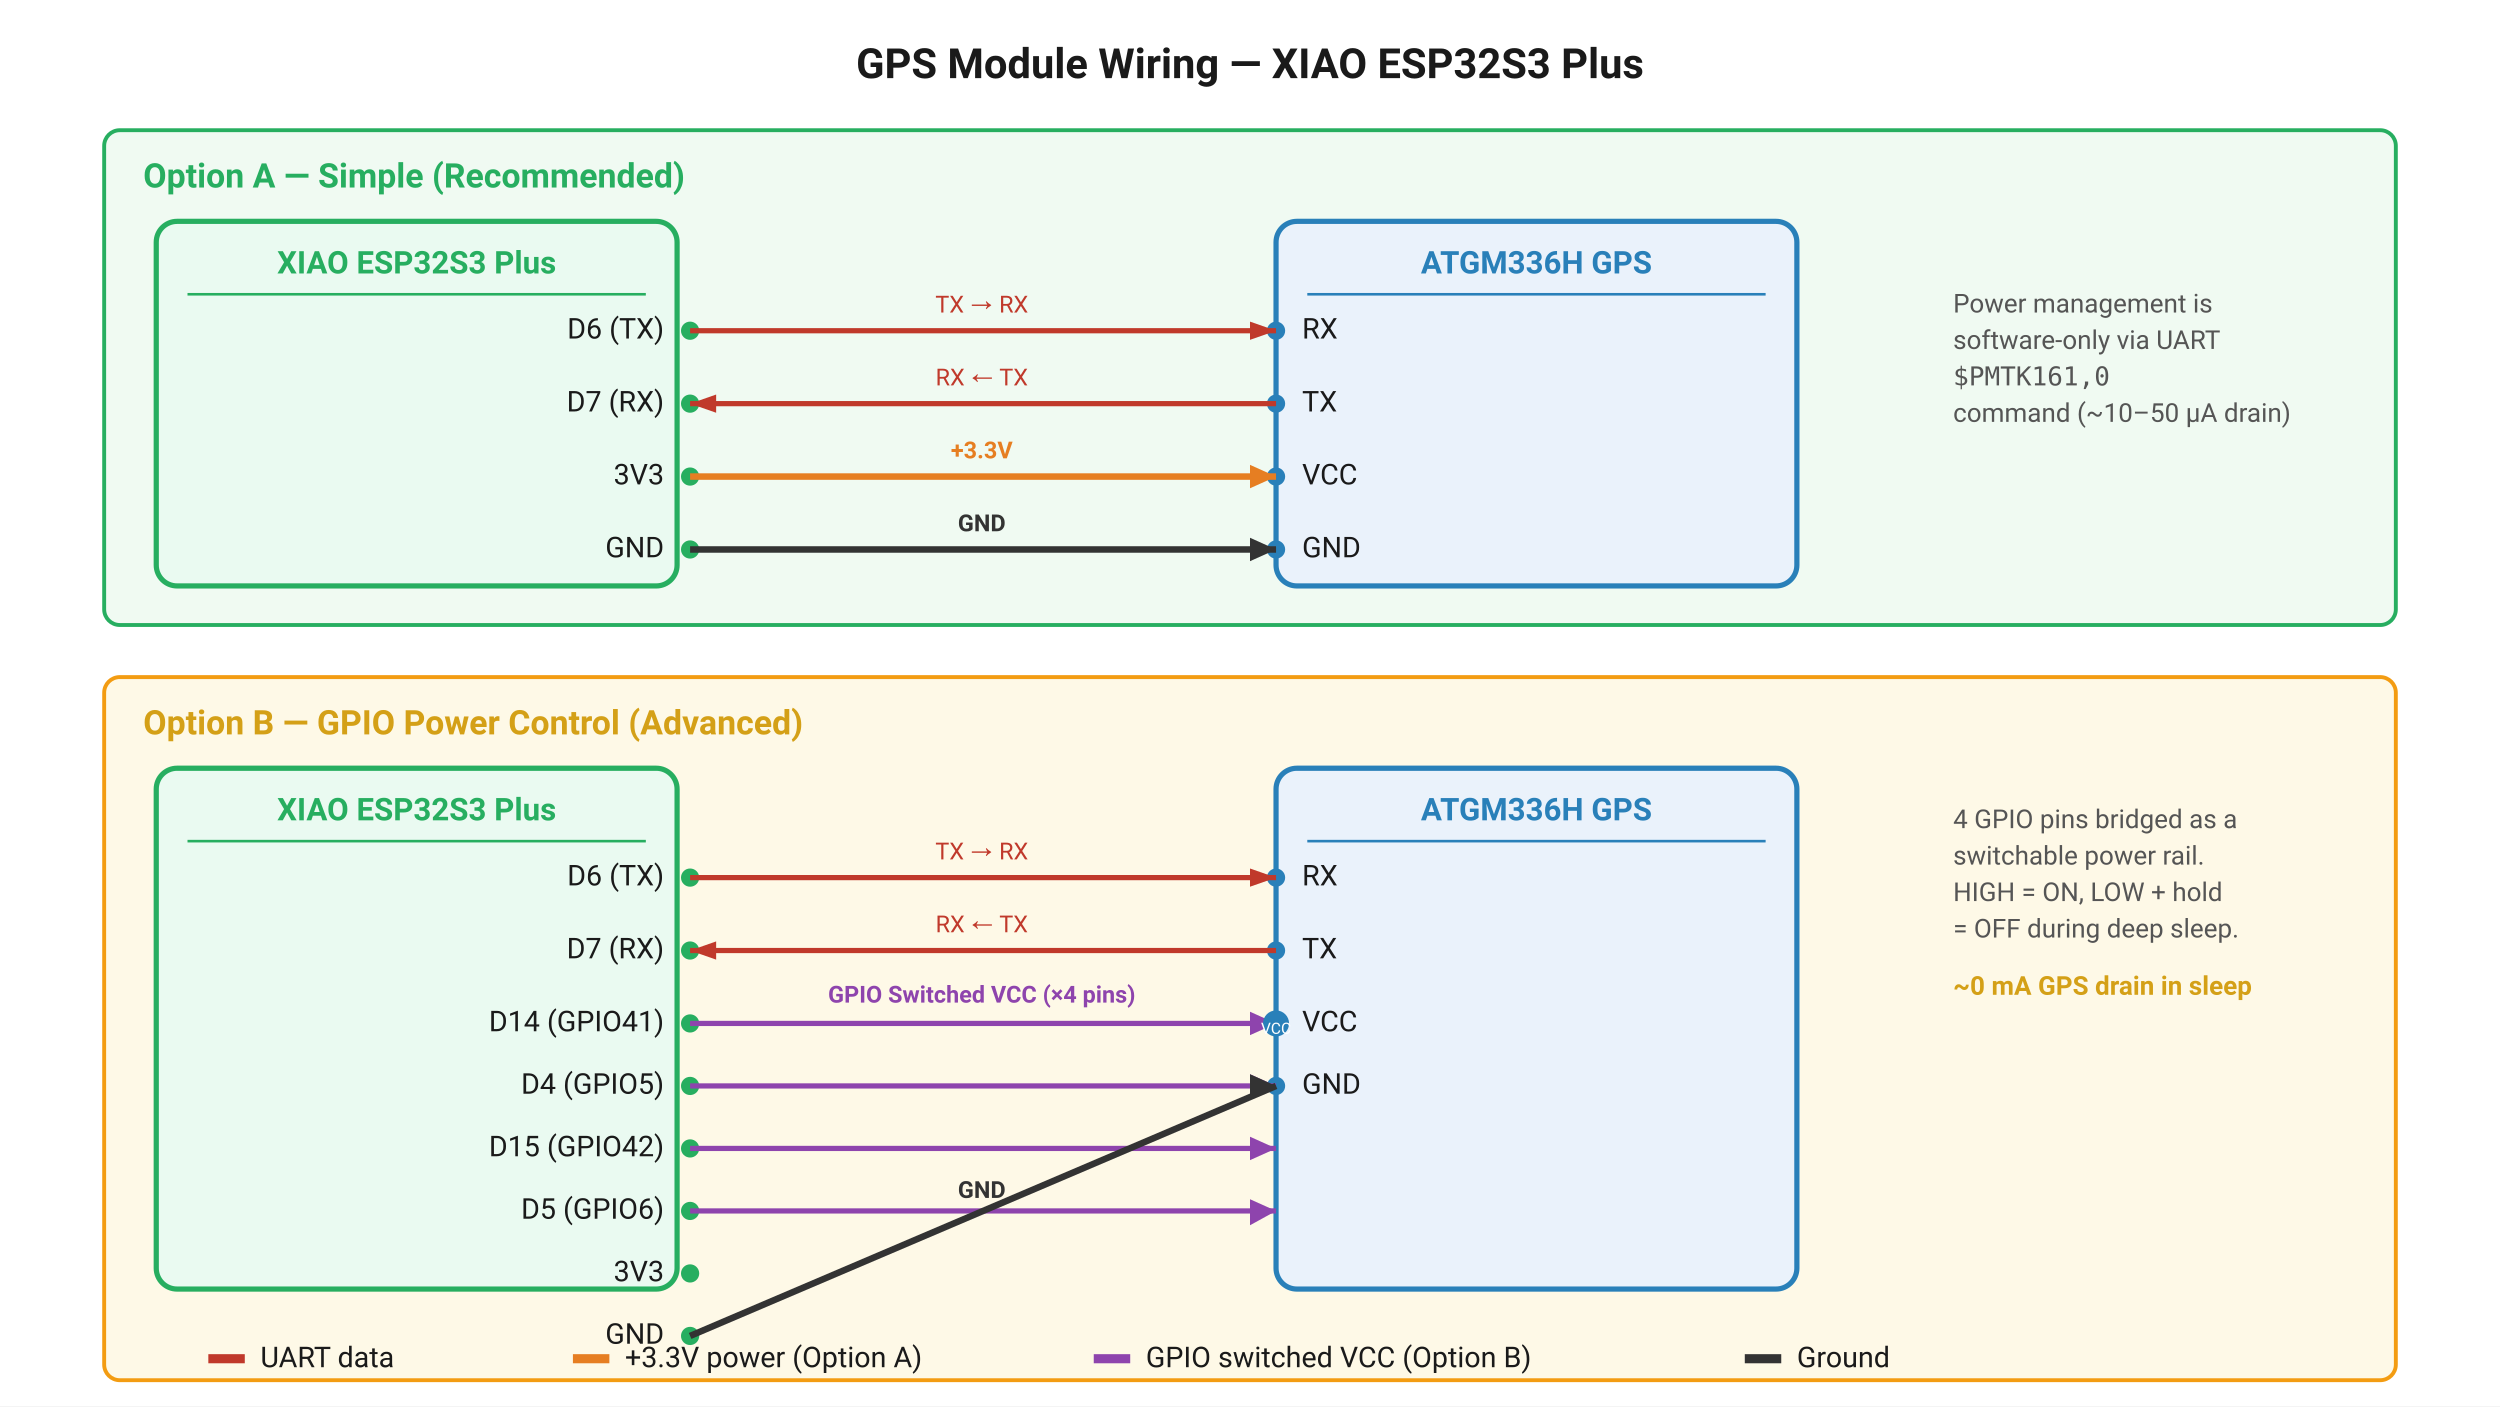
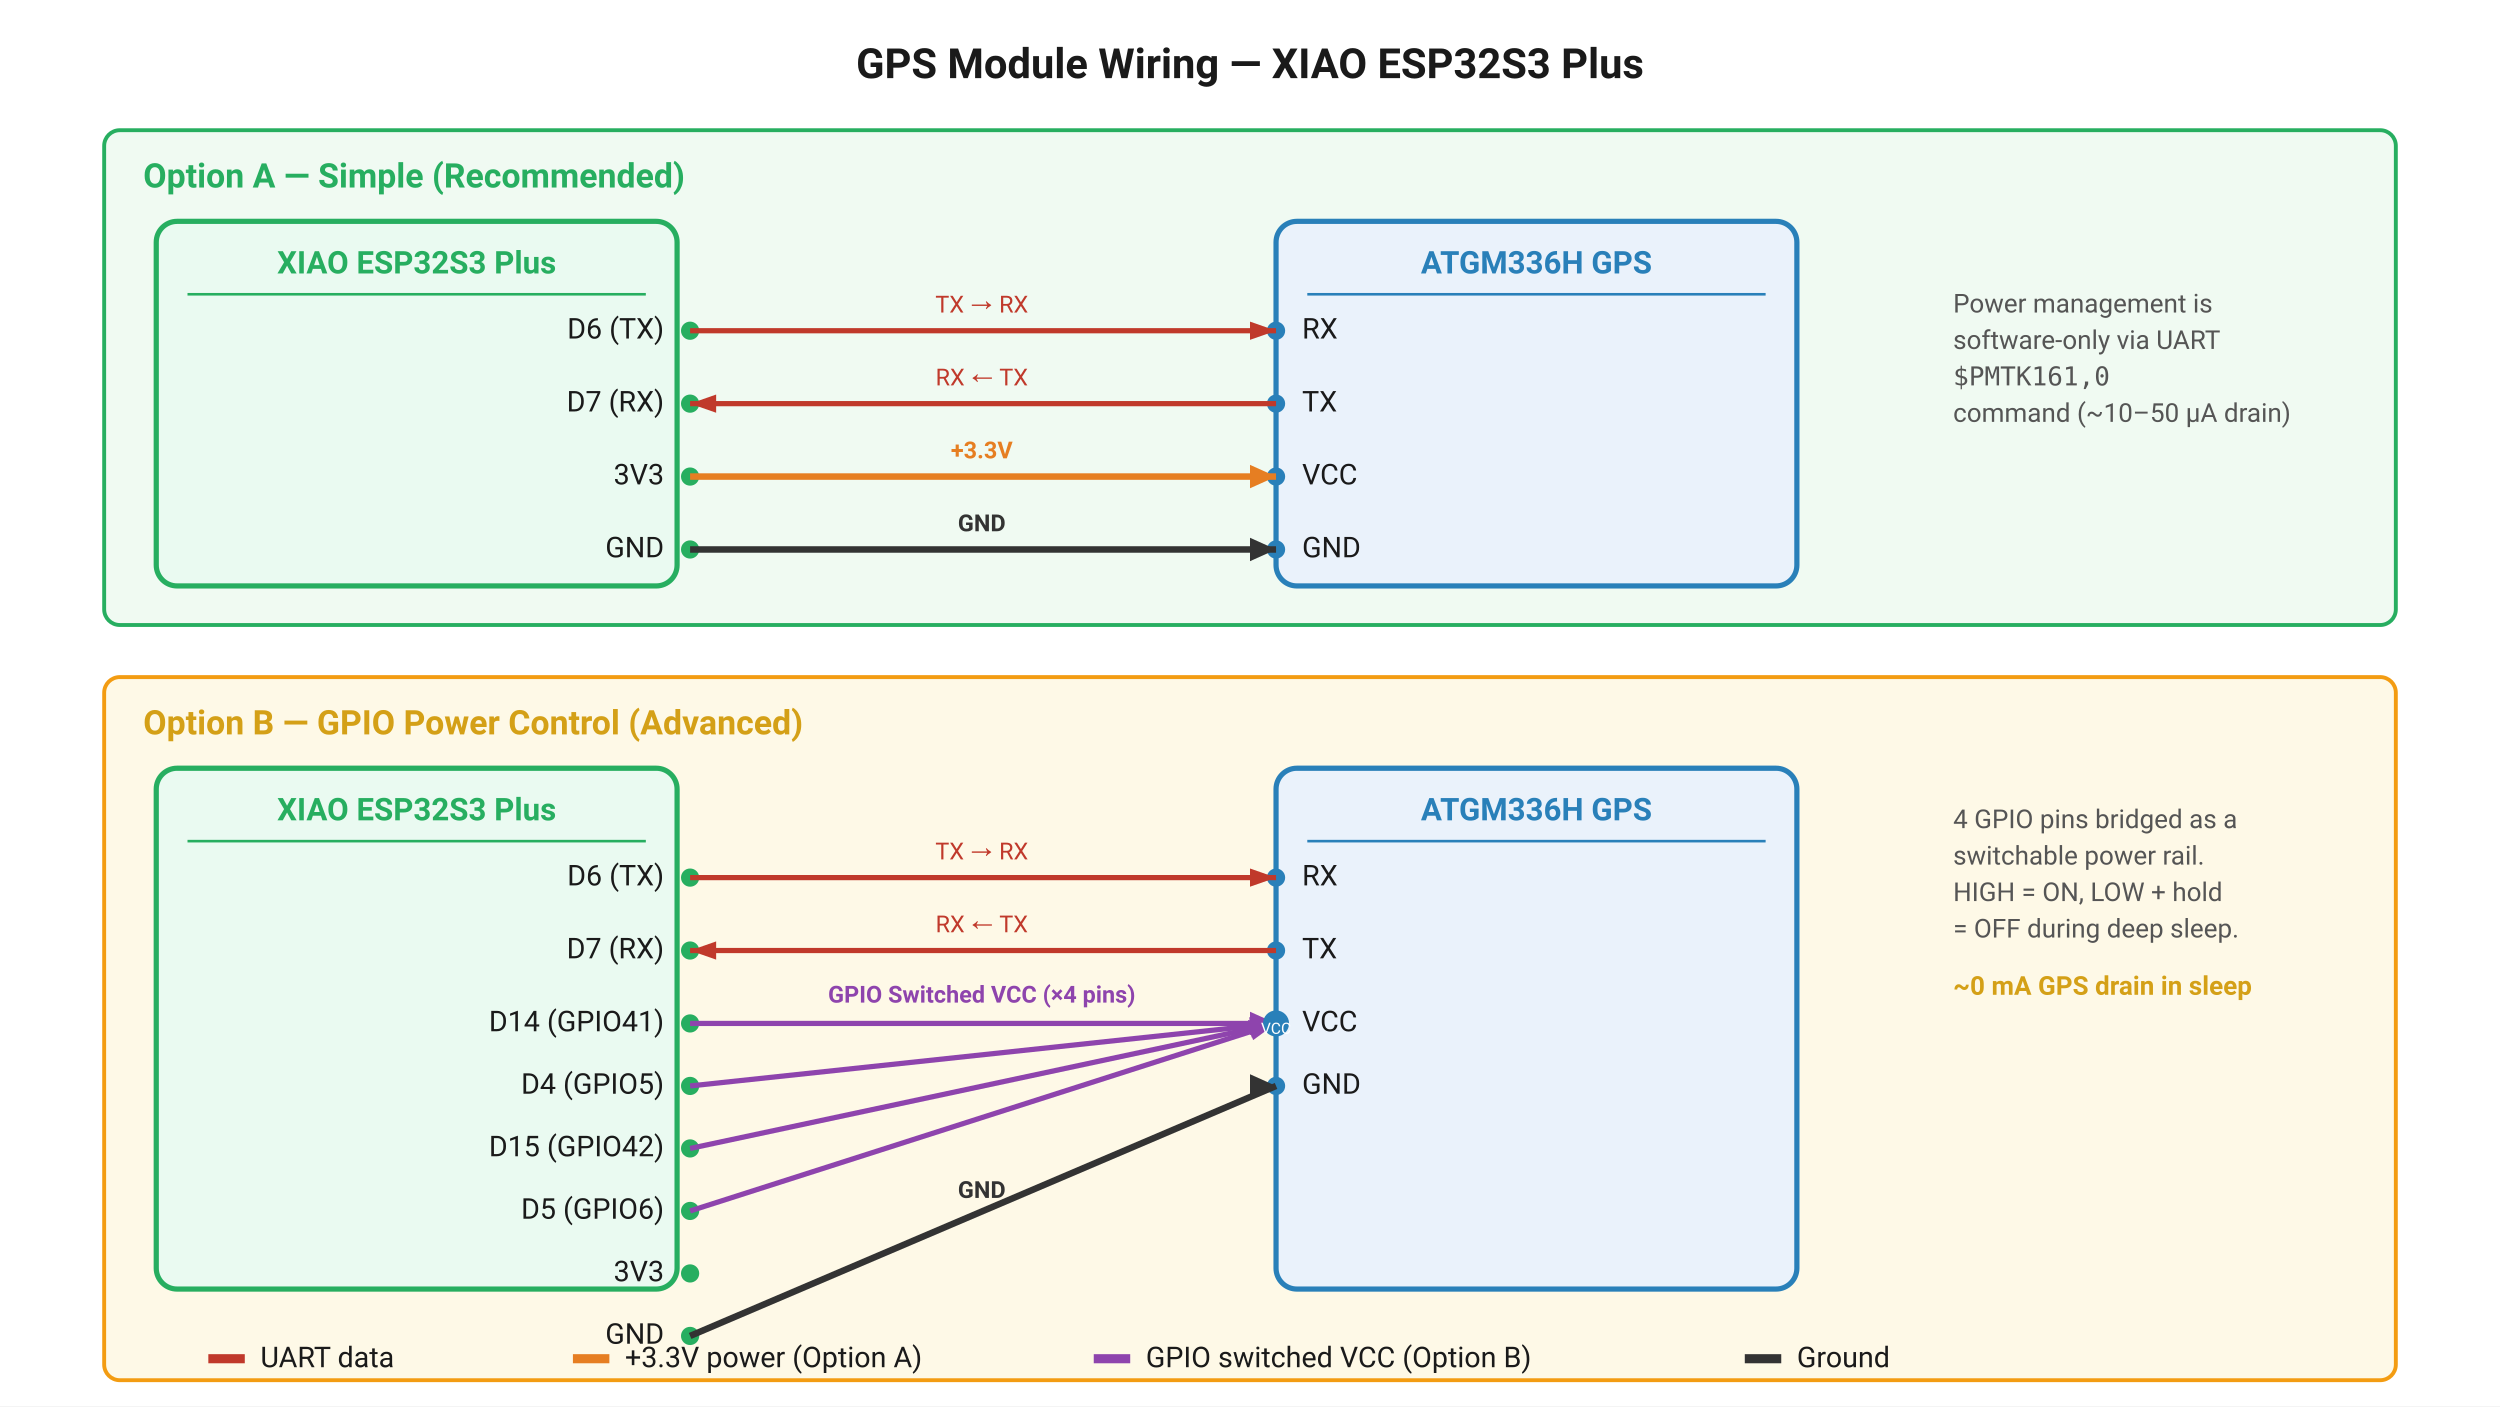
<svg xmlns="http://www.w3.org/2000/svg" viewBox="0 0 960 540" font-family="-apple-system, BlinkMacSystemFont, 'Segoe UI', Roboto, Helvetica, Arial, sans-serif">
  <rect width="960" height="540" fill="#ffffff" />
  <text x="480" y="30" text-anchor="middle" font-size="16" font-weight="700" fill="#1a1a1a">GPS Module Wiring — XIAO ESP32S3 Plus</text>
  <rect x="40" y="50" width="880" height="190" rx="6" fill="#f0faf2" stroke="#27ae60" stroke-width="1.5" />
  <text x="55" y="72" font-size="13" font-weight="700" fill="#27ae60">Option A — Simple (Recommended)</text>
  <rect x="60" y="85" width="200" height="140" rx="8" fill="#eafaf1" stroke="#27ae60" stroke-width="2" />
  <text x="160" y="105" text-anchor="middle" font-size="12" font-weight="700" fill="#27ae60">XIAO ESP32S3 Plus</text>
  <line x1="72" y1="113" x2="248" y2="113" stroke="#27ae60" stroke-width="1" />
  <g font-size="11" fill="#1a1a1a">
    <text x="255" y="130" text-anchor="end">D6 (TX)</text>
    <text x="255" y="158" text-anchor="end">D7 (RX)</text>
    <text x="255" y="186" text-anchor="end">3V3</text>
    <text x="255" y="214" text-anchor="end">GND</text>
  </g>
  <g fill="#27ae60">
    <circle cx="265" cy="127" r="3.5" />
    <circle cx="265" cy="155" r="3.5" />
    <circle cx="265" cy="183" r="3.5" />
    <circle cx="265" cy="211" r="3.5" />
  </g>
  <rect x="490" y="85" width="200" height="140" rx="8" fill="#eaf2fb" stroke="#2980b9" stroke-width="2" />
  <text x="590" y="105" text-anchor="middle" font-size="12" font-weight="700" fill="#2980b9">ATGM336H GPS</text>
  <line x1="502" y1="113" x2="678" y2="113" stroke="#2980b9" stroke-width="1" />
  <g font-size="11" fill="#1a1a1a">
    <text x="500" y="130" text-anchor="start">RX</text>
    <text x="500" y="158" text-anchor="start">TX</text>
    <text x="500" y="186" text-anchor="start">VCC</text>
    <text x="500" y="214" text-anchor="start">GND</text>
  </g>
  <g fill="#2980b9">
    <circle cx="490" cy="127" r="3.5" />
    <circle cx="490" cy="155" r="3.5" />
    <circle cx="490" cy="183" r="3.5" />
    <circle cx="490" cy="211" r="3.5" />
  </g>
  <line x1="265" y1="127" x2="490" y2="127" stroke="#c0392b" stroke-width="2" />
  <polygon points="480,123.5 490,127 480,130.5" fill="#c0392b" />
  <text x="377" y="120" text-anchor="middle" font-size="9" fill="#c0392b">TX → RX</text>
  <line x1="265" y1="155" x2="490" y2="155" stroke="#c0392b" stroke-width="2" />
  <polygon points="275,151.5 265,155 275,158.5" fill="#c0392b" />
  <text x="377" y="148" text-anchor="middle" font-size="9" fill="#c0392b">RX ← TX</text>
  <line x1="265" y1="183" x2="490" y2="183" stroke="#e67e22" stroke-width="2.5" />
  <polygon points="480,178.5 490,183 480,187.5" fill="#e67e22" />
  <text x="377" y="176" text-anchor="middle" font-size="9" fill="#e67e22" font-weight="600">+3.3V</text>
  <line x1="265" y1="211" x2="490" y2="211" stroke="#333" stroke-width="2.5" />
  <polygon points="480,206.5 490,211 480,215.5" fill="#333" />
  <text x="377" y="204" text-anchor="middle" font-size="9" fill="#333" font-weight="600">GND</text>
  <text x="750" y="120" font-size="10" fill="#555">Power management is</text>
  <text x="750" y="134" font-size="10" fill="#555">software-only via UART</text>
  <text x="750" y="148" font-size="10" fill="#555">
    <tspan font-family="ui-monospace, SFMono-Regular, Menlo, monospace">$PMTK161,0</tspan>
  </text>
  <text x="750" y="162" font-size="10" fill="#555">command (~10–50 µA drain)</text>
  <rect x="40" y="260" width="880" height="270" rx="6" fill="#fef9e7" stroke="#f39c12" stroke-width="1.5" />
  <text x="55" y="282" font-size="13" font-weight="700" fill="#d4a017">Option B — GPIO Power Control (Advanced)</text>
  <rect x="60" y="295" width="200" height="200" rx="8" fill="#eafaf1" stroke="#27ae60" stroke-width="2" />
  <text x="160" y="315" text-anchor="middle" font-size="12" font-weight="700" fill="#27ae60">XIAO ESP32S3 Plus</text>
  <line x1="72" y1="323" x2="248" y2="323" stroke="#27ae60" stroke-width="1" />
  <g font-size="11" fill="#1a1a1a">
    <text x="255" y="340" text-anchor="end">D6 (TX)</text>
    <text x="255" y="368" text-anchor="end">D7 (RX)</text>
    <text x="255" y="396" text-anchor="end">D14 (GPIO41)</text>
    <text x="255" y="420" text-anchor="end">D4  (GPIO5)</text>
    <text x="255" y="444" text-anchor="end">D15 (GPIO42)</text>
    <text x="255" y="468" text-anchor="end">D5  (GPIO6)</text>
    <text x="255" y="492" text-anchor="end">3V3</text>
    <text x="255" y="516" text-anchor="end">GND</text>
  </g>
  <g fill="#27ae60">
    <circle cx="265" cy="337" r="3.5" />
    <circle cx="265" cy="365" r="3.5" />
    <circle cx="265" cy="393" r="3.5" />
    <circle cx="265" cy="417" r="3.5" />
    <circle cx="265" cy="441" r="3.5" />
    <circle cx="265" cy="465" r="3.5" />
    <circle cx="265" cy="489" r="3.5" />
    <circle cx="265" cy="513" r="3.5" />
  </g>
  <rect x="490" y="295" width="200" height="200" rx="8" fill="#eaf2fb" stroke="#2980b9" stroke-width="2" />
  <text x="590" y="315" text-anchor="middle" font-size="12" font-weight="700" fill="#2980b9">ATGM336H GPS</text>
  <line x1="502" y1="323" x2="678" y2="323" stroke="#2980b9" stroke-width="1" />
  <g font-size="11" fill="#1a1a1a">
    <text x="500" y="340" text-anchor="start">RX</text>
    <text x="500" y="368" text-anchor="start">TX</text>
    <text x="500" y="396" text-anchor="start">VCC</text>
    <text x="500" y="420" text-anchor="start">GND</text>
  </g>
  <g fill="#2980b9">
    <circle cx="490" cy="337" r="3.5" />
    <circle cx="490" cy="365" r="3.5" />
    <circle cx="490" cy="393" r="3.5" />
    <circle cx="490" cy="417" r="3.5" />
  </g>
  <line x1="265" y1="337" x2="490" y2="337" stroke="#c0392b" stroke-width="2" />
  <polygon points="480,333.5 490,337 480,340.5" fill="#c0392b" />
  <text x="377" y="330" text-anchor="middle" font-size="9" fill="#c0392b">TX → RX</text>
  <line x1="265" y1="365" x2="490" y2="365" stroke="#c0392b" stroke-width="2" />
  <polygon points="275,361.5 265,365 275,368.5" fill="#c0392b" />
  <text x="377" y="358" text-anchor="middle" font-size="9" fill="#c0392b">RX ← TX</text>
  <line x1="265" y1="393" x2="490" y2="393" stroke="#8e44ad" stroke-width="2" />
  <polygon points="480,388.5 490,393 480,397.5" fill="#8e44ad" />
-   <line x1="265" y1="417" x2="490" y2="417" stroke="#8e44ad" stroke-width="2" />
-   <polygon points="480,412.5 490,417 480,421.5" fill="#8e44ad" />
-   <line x1="265" y1="441" x2="490" y2="441" stroke="#8e44ad" stroke-width="2" />
-   <polygon points="480,436.5 490,441 480,445.5" fill="#8e44ad" />
-   <line x1="265" y1="465" x2="490" y2="465" stroke="#8e44ad" stroke-width="2" />
-   <polygon points="480,460.5 490,465 480,470.5" fill="#8e44ad" />
+   <line x1="265" y1="417" x2="490" y2="393" stroke="#8e44ad" stroke-width="2" />
+   <polygon points="490,393 480.4,397.5 479.7,390.6" fill="#8e44ad" />
+   <line x1="265" y1="441" x2="490" y2="393" stroke="#8e44ad" stroke-width="2" />
+   <polygon points="490,393 480.7,398.5 479.2,391.7" fill="#8e44ad" />
+   <line x1="265" y1="465" x2="490" y2="393" stroke="#8e44ad" stroke-width="2" />
+   <polygon points="490,393 481.2,399.4 478.8,392.9" fill="#8e44ad" />
  <circle cx="490" cy="393" r="5" fill="#2980b9" />
  <text x="490" y="397" text-anchor="middle" font-size="6" fill="#fff">VCC</text>
  <text x="377" y="385" text-anchor="middle" font-size="9" fill="#8e44ad" font-weight="600">GPIO Switched VCC (×4 pins)</text>
  <line x1="265" y1="513" x2="490" y2="417" stroke="#333" stroke-width="2.5" />
  <polygon points="480,412.5 490,417 480,421.5" fill="#333" />
  <text x="377" y="460" text-anchor="middle" font-size="9" fill="#333" font-weight="600">GND</text>
  <text x="750" y="318" font-size="10" fill="#555">4 GPIO pins bridged as a</text>
  <text x="750" y="332" font-size="10" fill="#555">switchable power rail.</text>
  <text x="750" y="346" font-size="10" fill="#555">HIGH = ON, LOW + hold</text>
  <text x="750" y="360" font-size="10" fill="#555">= OFF during deep sleep.</text>
  <text x="750" y="382" font-size="10" fill="#d4a017" font-weight="600">~0 mA GPS drain in sleep</text>
  <g font-size="11" fill="#1a1a1a">
    <rect x="80" y="520" width="14" height="3.5" fill="#c0392b" />
    <text x="100" y="525">UART data</text>
    <rect x="220" y="520" width="14" height="3.5" fill="#e67e22" />
    <text x="240" y="525">+3.3V power (Option A)</text>
    <rect x="420" y="520" width="14" height="3.5" fill="#8e44ad" />
    <text x="440" y="525">GPIO switched VCC (Option B)</text>
    <rect x="670" y="520" width="14" height="3.5" fill="#333" />
    <text x="690" y="525">Ground</text>
  </g>
</svg>
